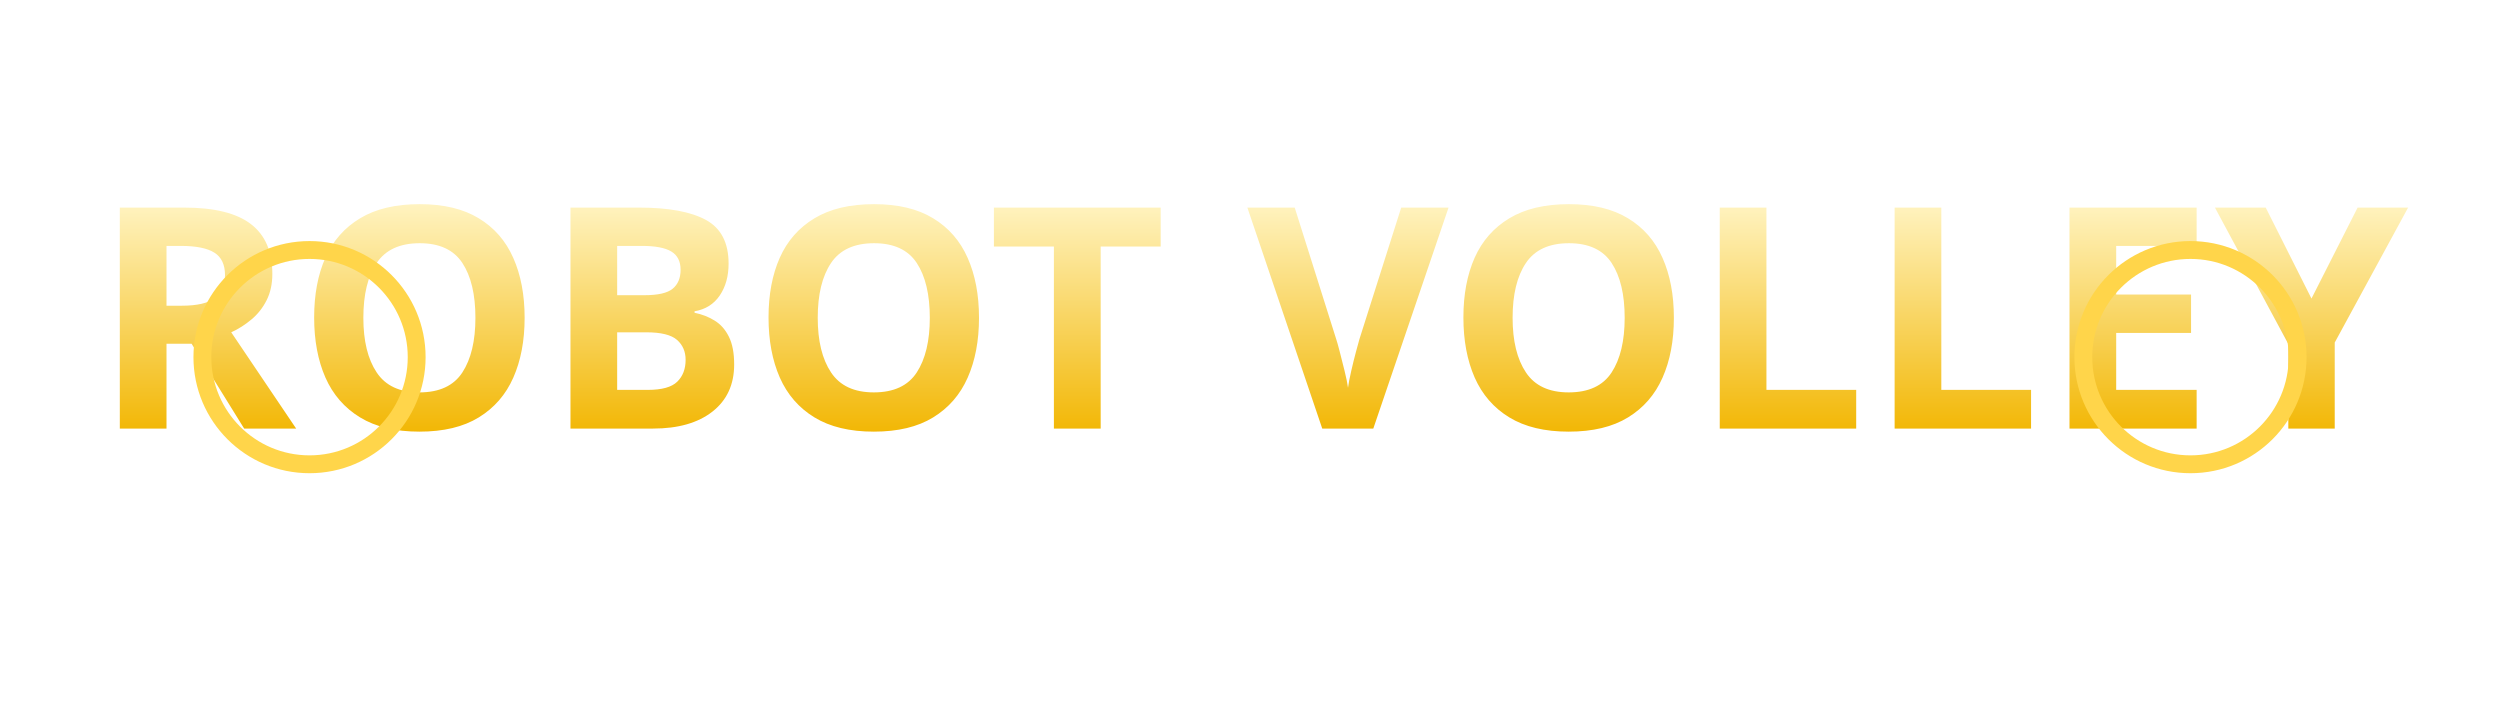
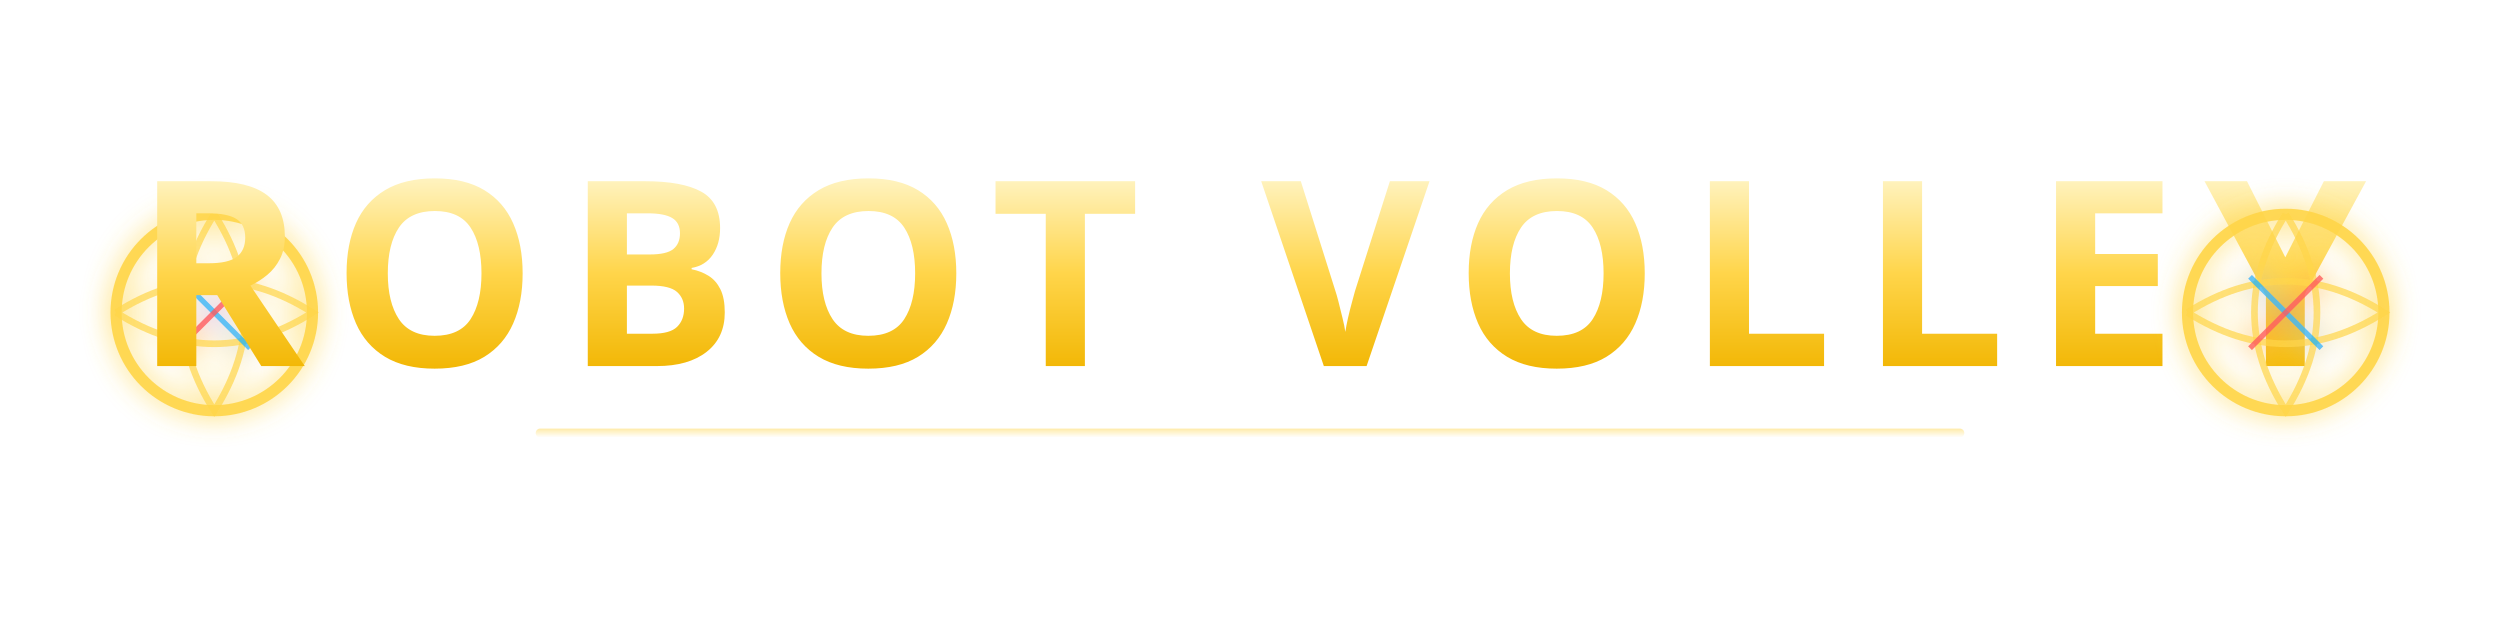
- <svg xmlns="http://www.w3.org/2000/svg" viewBox="0 0 420 120" aria-hidden="true">
+ <svg xmlns="http://www.w3.org/2000/svg" viewBox="0 0 560 140" aria-hidden="true">
  <defs>
    <linearGradient id="gold" x1="0" y1="0" x2="0" y2="1">
      <stop offset="0" stop-color="#fff3c0" />
+       <stop offset="0.5" stop-color="#ffd54a" />
      <stop offset="1" stop-color="#f2b705" />
    </linearGradient>
+     <linearGradient id="neonGlow" x1="0" y1="0" x2="0" y2="1">
+       <stop offset="0" stop-color="#ffd54a" stop-opacity="0.6" />
+       <stop offset="1" stop-color="#ffd54a" stop-opacity="0" />
+     </linearGradient>
+     <filter id="glow" x="-20%" y="-20%" width="140%" height="140%">
+       <feGaussianBlur stdDeviation="3" result="blur" />
+       <feMerge>
+         <feMergeNode in="blur" />
+         <feMergeNode in="SourceGraphic" />
+       </feMerge>
+     </filter>
  </defs>
-   <text x="210" y="72" text-anchor="middle" font-family="Segoe UI, system-ui, sans-serif" font-size="52" font-weight="700" fill="url(#gold)">ROBOT VOLLEY</text>
-   <circle cx="52" cy="60" r="18" fill="none" stroke="#ffd54a" stroke-width="3" />
-   <circle cx="368" cy="60" r="18" fill="none" stroke="#ffd54a" stroke-width="3" />
+   <g transform="translate(48,70)" filter="url(#glow)">
+     <circle r="22" fill="none" stroke="#ffd54a" stroke-width="2.5" opacity="0.9" />
+     <path d="M-22,0 Q0,-14 22,0 Q0,14 -22,0" fill="none" stroke="#ffd54a" stroke-width="1.5" opacity="0.7" />
+     <path d="M0,-22 Q14,0 0,22 Q-14,0 0,-22" fill="none" stroke="#ffd54a" stroke-width="1.5" opacity="0.7" />
+     <line x1="-8" y1="-8" x2="8" y2="8" stroke="#29b6f6" stroke-width="1.2" opacity="0.8" />
+     <line x1="8" y1="-8" x2="-8" y2="8" stroke="#ff5a5f" stroke-width="1.2" opacity="0.8" />
+   </g>
+   <text x="280" y="82" text-anchor="middle" font-family="Rajdhani, Segoe UI, system-ui, sans-serif" font-size="58" font-weight="700" letter-spacing="6" fill="url(#gold)">ROBOT VOLLEY</text>
+   <rect x="120" y="96" width="320" height="2" rx="1" fill="url(#neonGlow)" opacity="0.8" />
+   <g transform="translate(512,70)" filter="url(#glow)">
+     <circle r="22" fill="none" stroke="#ffd54a" stroke-width="2.5" opacity="0.9" />
+     <path d="M-22,0 Q0,-14 22,0 Q0,14 -22,0" fill="none" stroke="#ffd54a" stroke-width="1.5" opacity="0.7" />
+     <path d="M0,-22 Q14,0 0,22 Q-14,0 0,-22" fill="none" stroke="#ffd54a" stroke-width="1.5" opacity="0.7" />
+     <line x1="-8" y1="-8" x2="8" y2="8" stroke="#29b6f6" stroke-width="1.2" opacity="0.8" />
+     <line x1="8" y1="-8" x2="-8" y2="8" stroke="#ff5a5f" stroke-width="1.2" opacity="0.8" />
+   </g>
</svg>
